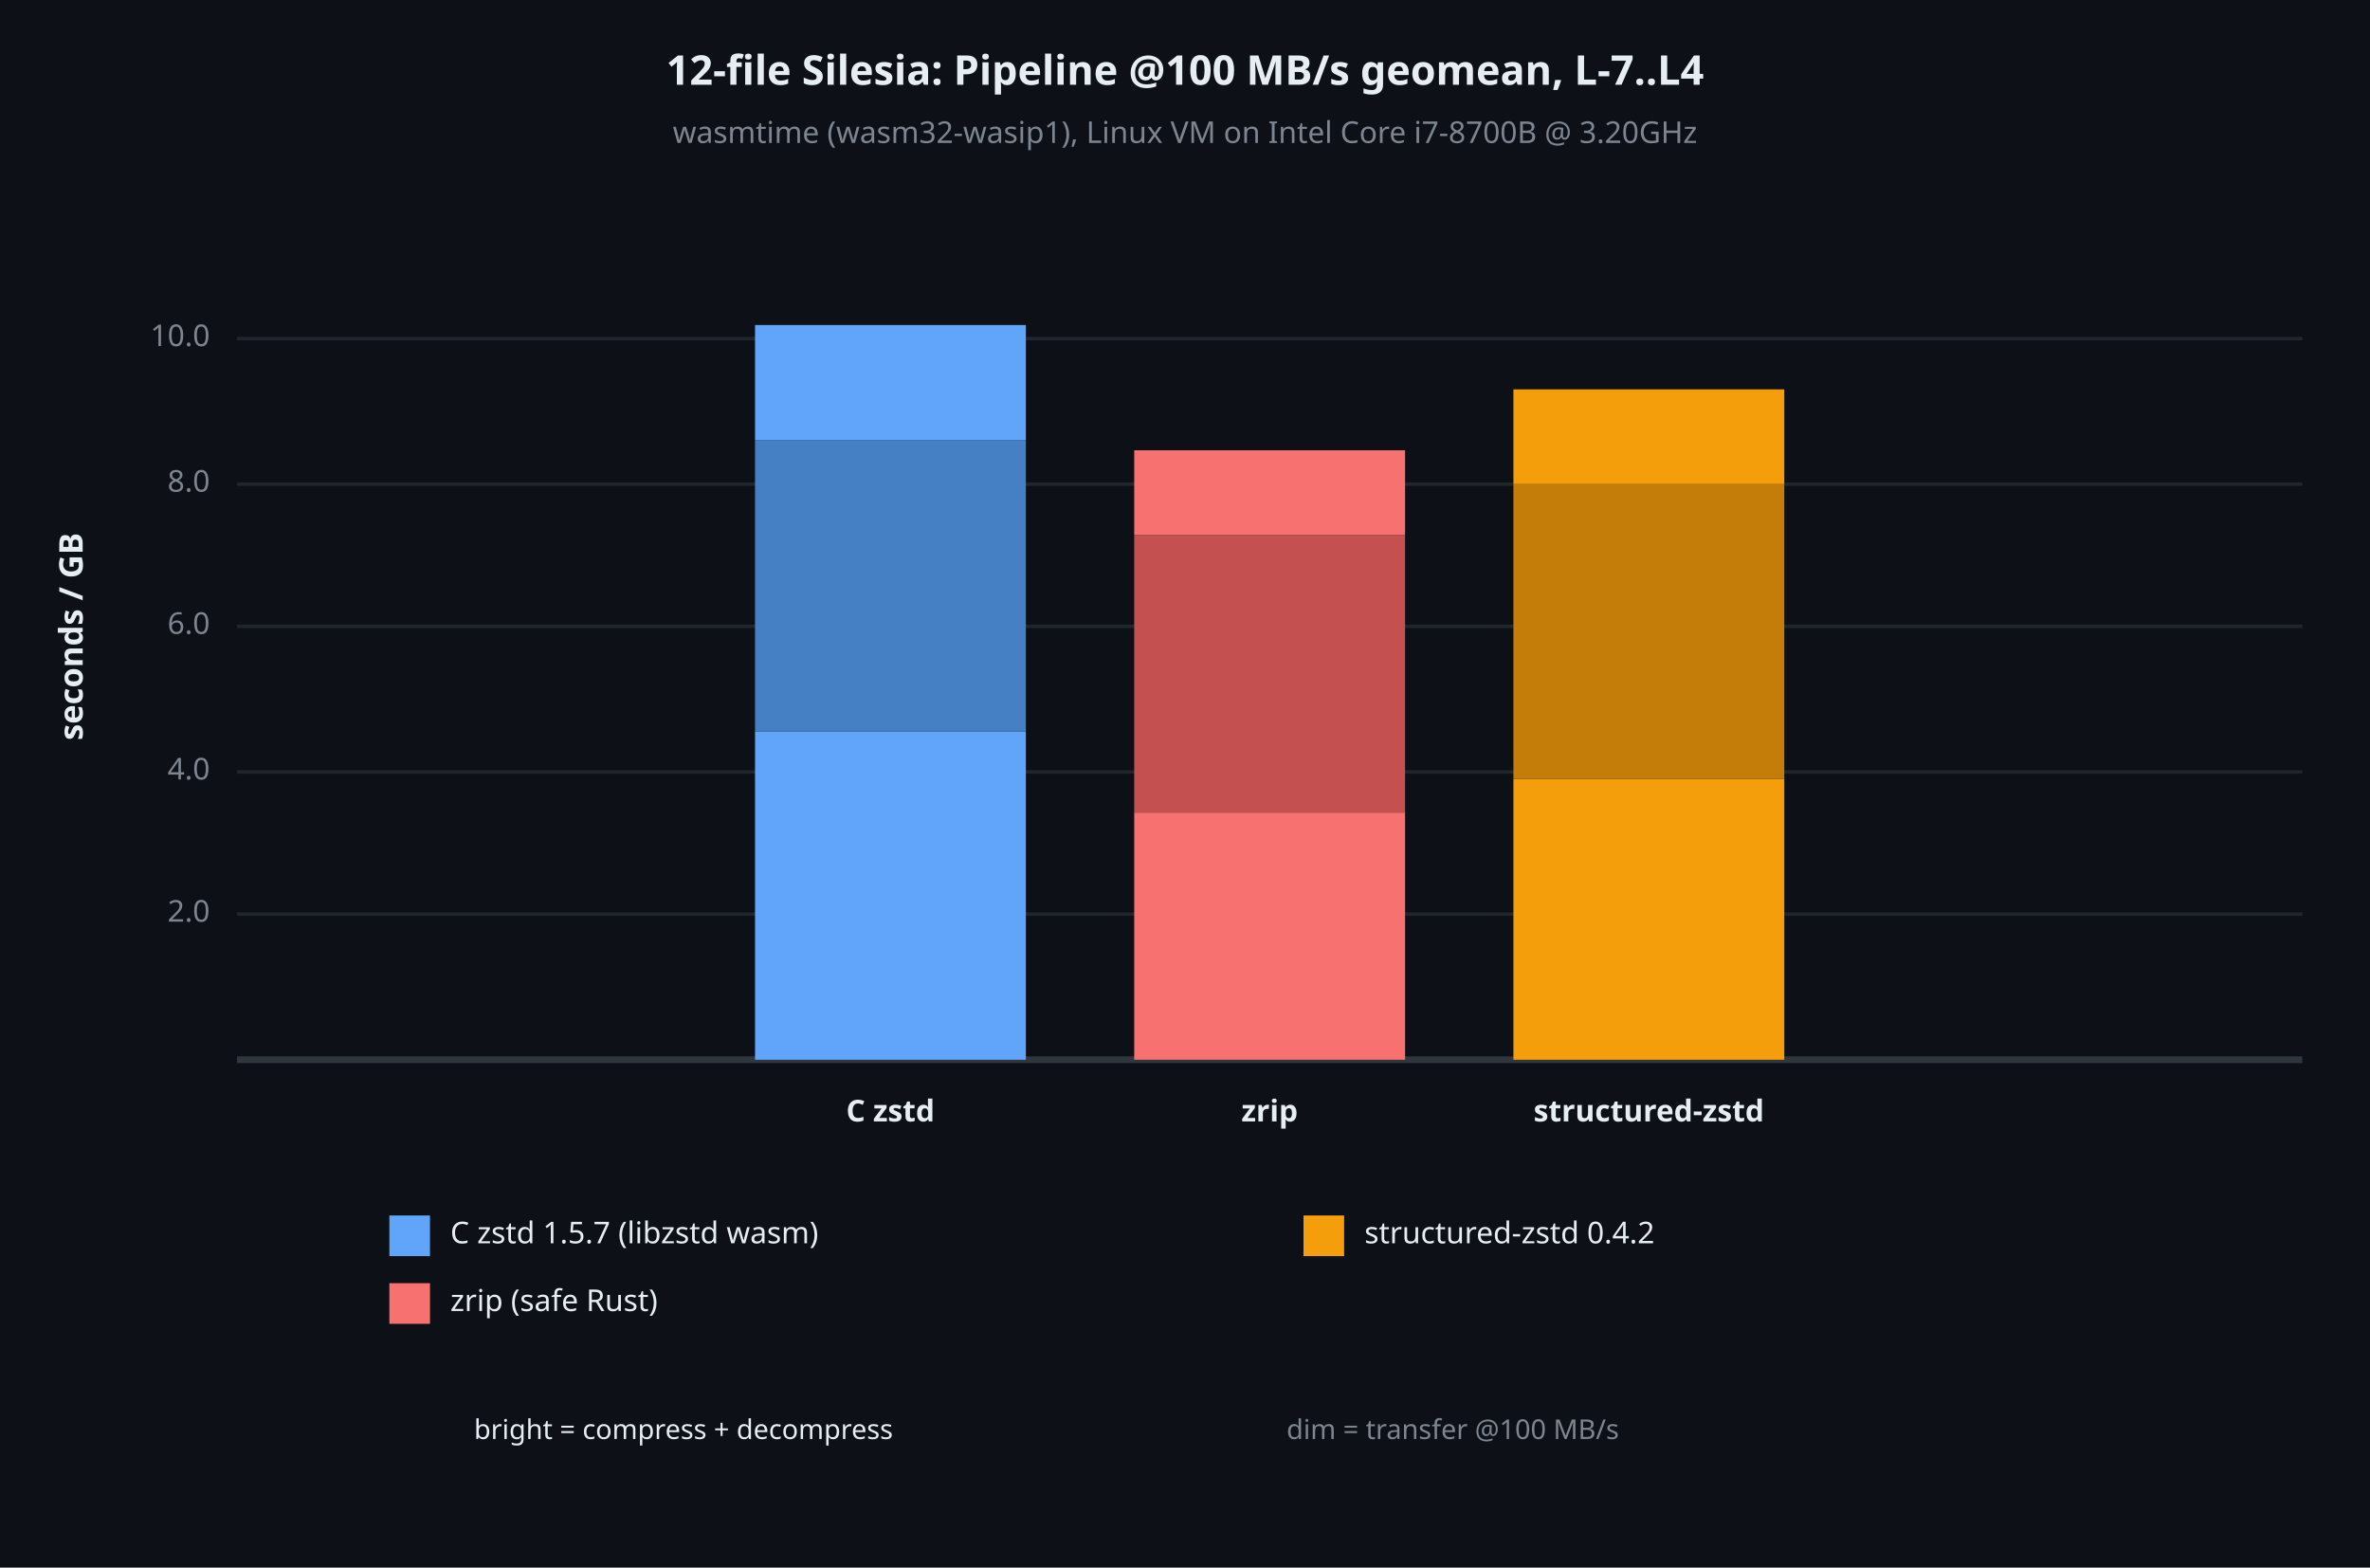
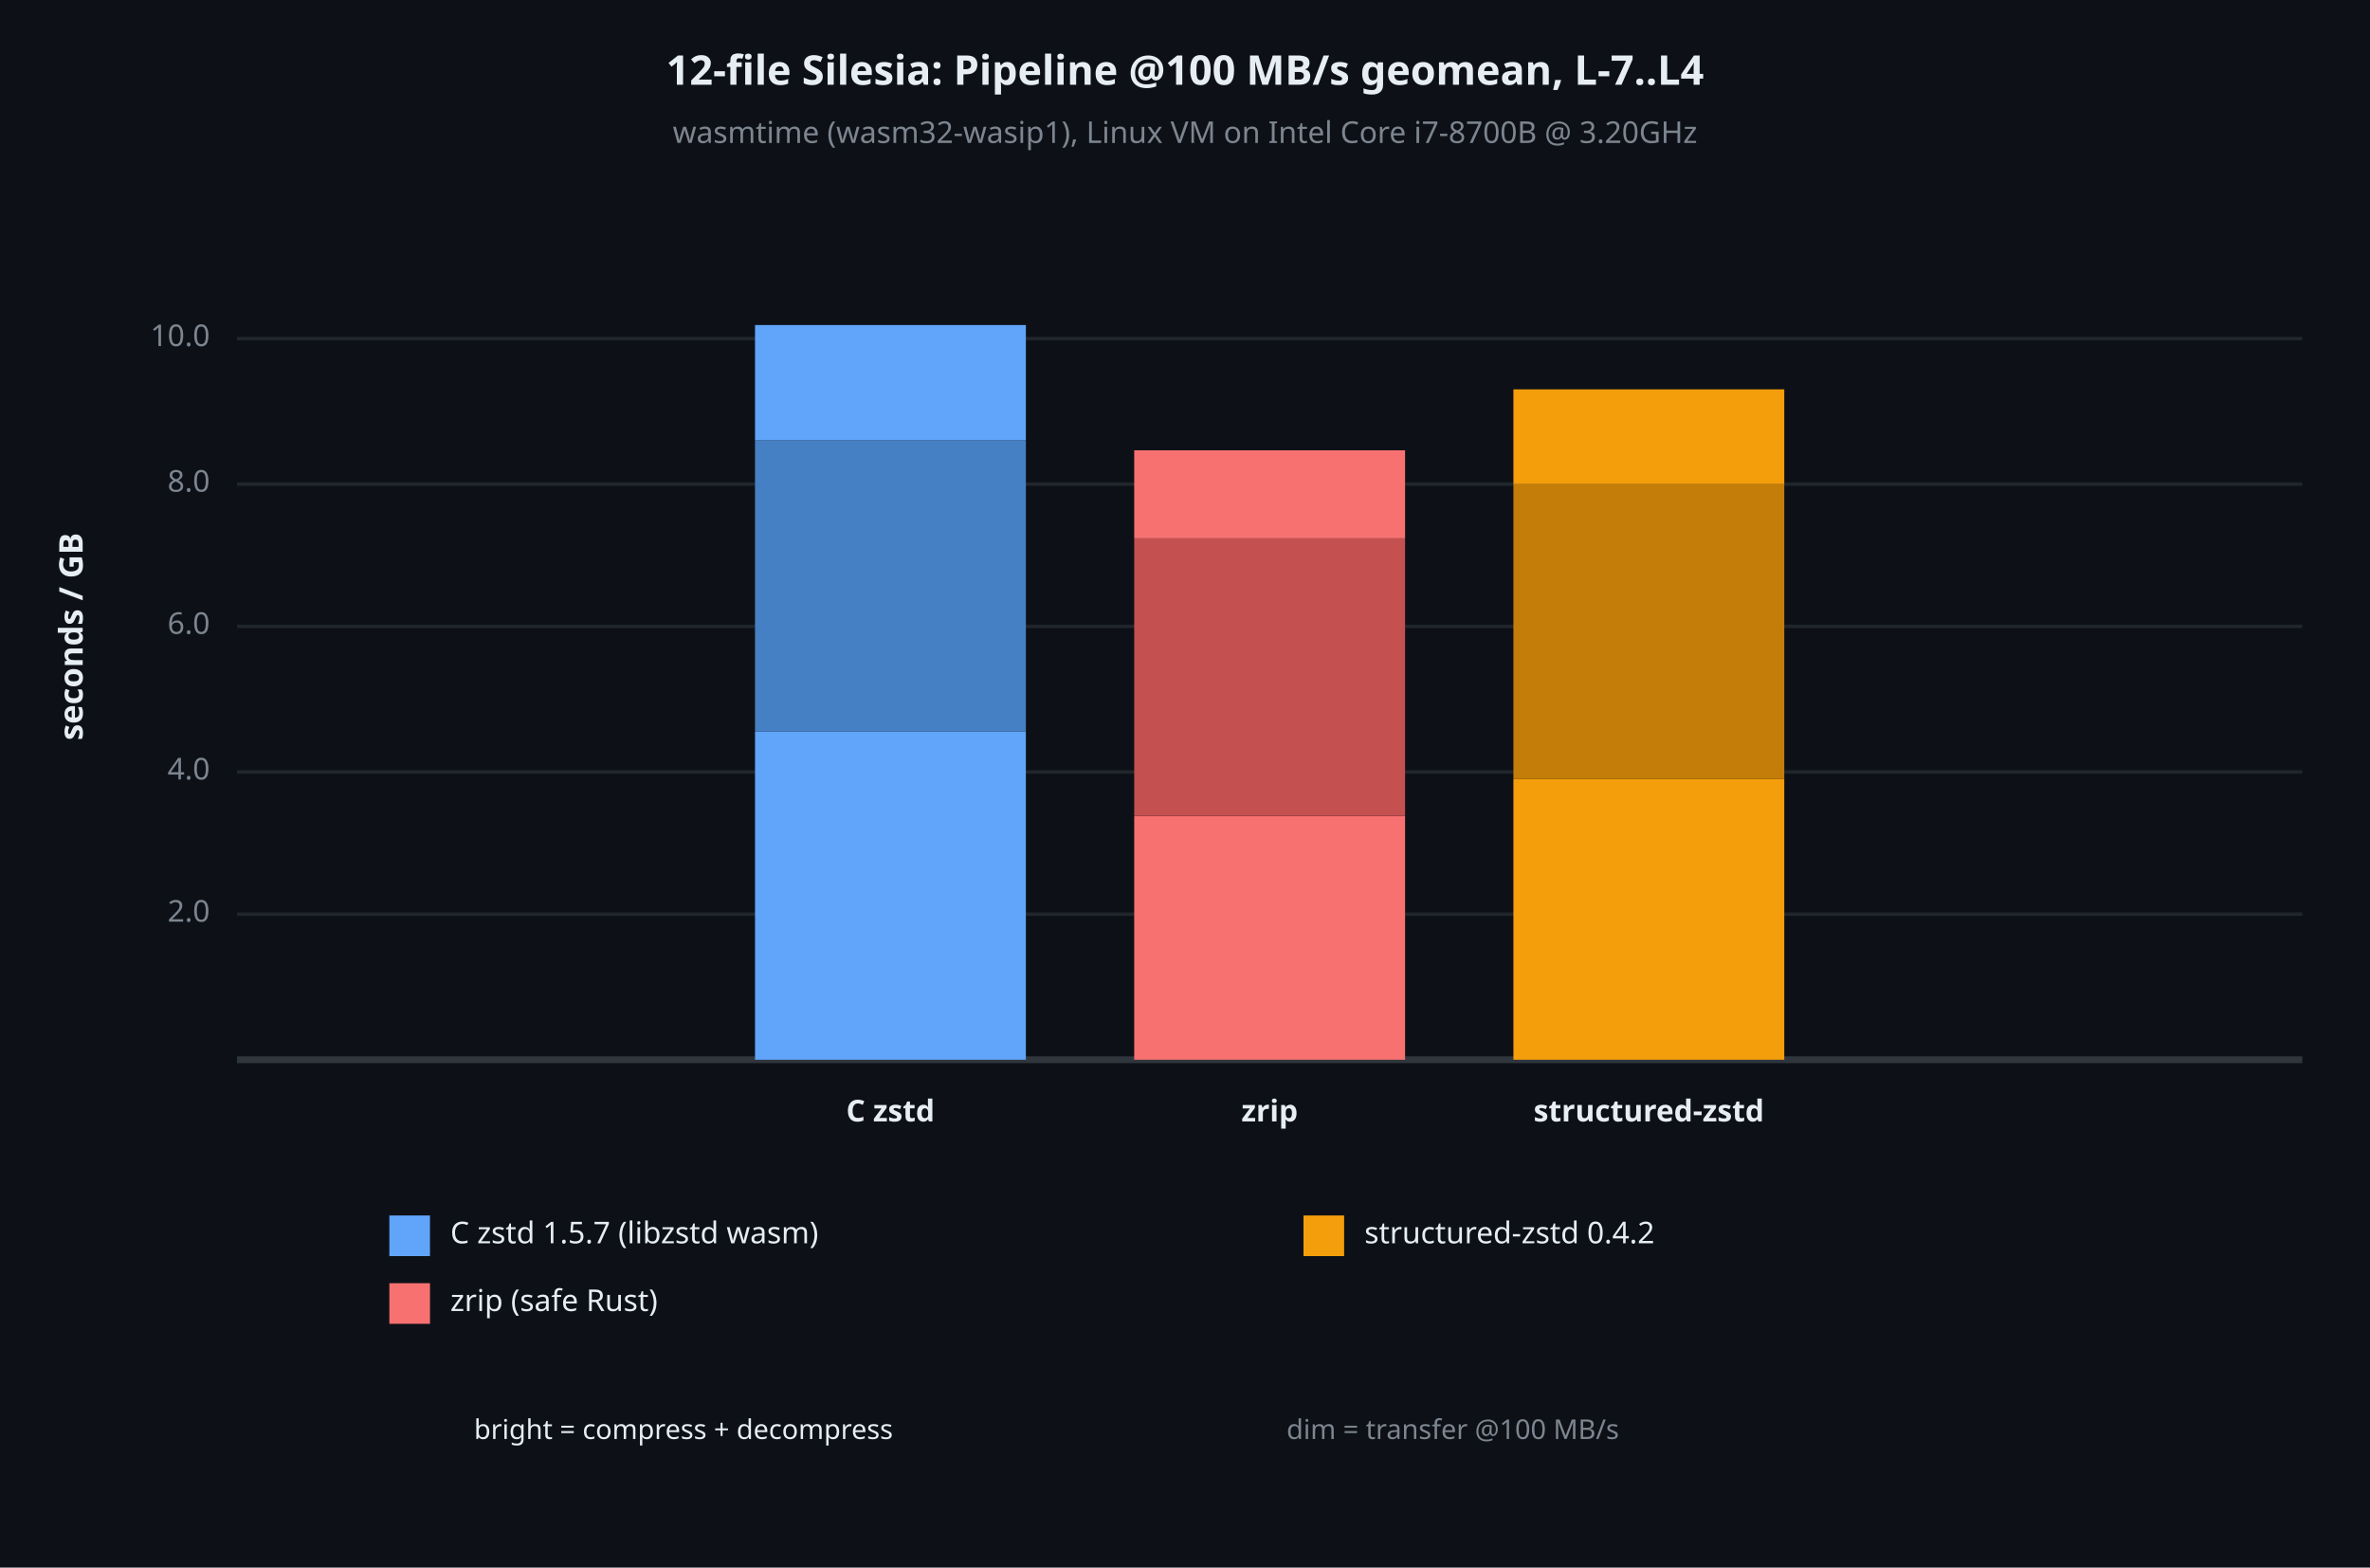
<svg xmlns="http://www.w3.org/2000/svg" viewBox="0 0 700 463" font-family="system-ui, -apple-system, sans-serif">
  <rect x="0" y="0" width="700" height="463" opacity="1" fill="#0D1117" stroke="none" />
  <text x="350" y="22" dy="0.5ex" text-anchor="middle" font-family="sans-serif" font-size="12.097" opacity="1" fill="#E6EDF3" font-weight="bold">
12-file Silesia: Pipeline @100 MB/s geomean, L-7..L4
</text>
  <text x="350" y="40" dy="0.5ex" text-anchor="middle" font-family="sans-serif" font-size="8.871" opacity="1" fill="#7D8590">
wasmtime (wasm32-wasip1), Linux VM on Intel Core i7-8700B @ 3.20GHz
</text>
  <text x="22" y="188" dy="0.5ex" text-anchor="middle" font-family="sans-serif" font-size="9.677" opacity="1" fill="#E6EDF3" font-weight="bold" transform="rotate(270, 22, 188)">
seconds / GB
</text>
  <polyline fill="none" opacity="1" stroke="#21262D" stroke-width="1" points="70,270 680,270 " />
  <text x="62" y="270" dy="0.5ex" text-anchor="end" font-family="sans-serif" font-size="8.871" opacity="1" fill="#7D8590">
2.0
</text>
  <polyline fill="none" opacity="1" stroke="#21262D" stroke-width="1" points="70,228 680,228 " />
  <text x="62" y="228" dy="0.5ex" text-anchor="end" font-family="sans-serif" font-size="8.871" opacity="1" fill="#7D8590">
4.0
</text>
  <polyline fill="none" opacity="1" stroke="#21262D" stroke-width="1" points="70,185 680,185 " />
  <text x="62" y="185" dy="0.5ex" text-anchor="end" font-family="sans-serif" font-size="8.871" opacity="1" fill="#7D8590">
6.0
</text>
  <polyline fill="none" opacity="1" stroke="#21262D" stroke-width="1" points="70,143 680,143 " />
  <text x="62" y="143" dy="0.5ex" text-anchor="end" font-family="sans-serif" font-size="8.871" opacity="1" fill="#7D8590">
8.0
</text>
  <polyline fill="none" opacity="1" stroke="#21262D" stroke-width="1" points="70,100 680,100 " />
  <text x="62" y="100" dy="0.5ex" text-anchor="end" font-family="sans-serif" font-size="8.871" opacity="1" fill="#7D8590">
10.0
</text>
  <polyline fill="none" opacity="1" stroke="#30363D" stroke-width="2" points="70,313 680,313 " />
  <rect x="223" y="216" width="80" height="97" opacity="1" fill="#60A5FA" stroke="none" />
  <rect x="223" y="130" width="80" height="86" opacity="1" fill="#4680C4" stroke="none" />
  <rect x="223" y="96" width="80" height="34" opacity="1" fill="#60A5FA" stroke="none" />
  <text x="263" y="329" dy="0.5ex" text-anchor="middle" font-family="sans-serif" font-size="8.871" opacity="1" fill="#E6EDF3" font-weight="bold">
C zstd
</text>
-   <rect x="335" y="240" width="80" height="73" opacity="1" fill="#F87171" stroke="none" />
-   <rect x="335" y="158" width="80" height="82" opacity="1" fill="#C45050" stroke="none" />
-   <rect x="335" y="133" width="80" height="25" opacity="1" fill="#F87171" stroke="none" />
+   <rect x="335" y="241" width="80" height="72" opacity="1" fill="#F87171" stroke="none" />
+   <rect x="335" y="159" width="80" height="82" opacity="1" fill="#C45050" stroke="none" />
+   <rect x="335" y="133" width="80" height="26" opacity="1" fill="#F87171" stroke="none" />
  <text x="375" y="329" dy="0.5ex" text-anchor="middle" font-family="sans-serif" font-size="8.871" opacity="1" fill="#E6EDF3" font-weight="bold">
zrip
</text>
  <rect x="447" y="230" width="80" height="83" opacity="1" fill="#F59E0B" stroke="none" />
  <rect x="447" y="143" width="80" height="87" opacity="1" fill="#C47D08" stroke="none" />
  <rect x="447" y="115" width="80" height="28" opacity="1" fill="#F59E0B" stroke="none" />
  <text x="487" y="329" dy="0.5ex" text-anchor="middle" font-family="sans-serif" font-size="8.871" opacity="1" fill="#E6EDF3" font-weight="bold">
structured-zstd
</text>
  <rect x="115" y="359" width="12" height="12" opacity="1" fill="#60A5FA" stroke="none" />
  <text x="133" y="365" dy="0.5ex" text-anchor="start" font-family="sans-serif" font-size="8.871" opacity="1" fill="#E6EDF3">
C zstd 1.5.7 (libzstd wasm)
</text>
  <rect x="115" y="379" width="12" height="12" opacity="1" fill="#F87171" stroke="none" />
  <text x="133" y="385" dy="0.5ex" text-anchor="start" font-family="sans-serif" font-size="8.871" opacity="1" fill="#E6EDF3">
zrip (safe Rust)
</text>
  <rect x="385" y="359" width="12" height="12" opacity="1" fill="#F59E0B" stroke="none" />
  <text x="403" y="365" dy="0.5ex" text-anchor="start" font-family="sans-serif" font-size="8.871" opacity="1" fill="#E6EDF3">
structured-zstd 0.4.2
</text>
  <text x="140" y="423" dy="0.5ex" text-anchor="start" font-family="sans-serif" font-size="8.065" opacity="1" fill="#E6EDF3">
bright = compress + decompress
</text>
  <text x="380" y="423" dy="0.5ex" text-anchor="start" font-family="sans-serif" font-size="8.065" opacity="1" fill="#7D8590">
dim = transfer @100 MB/s
</text>
</svg>
